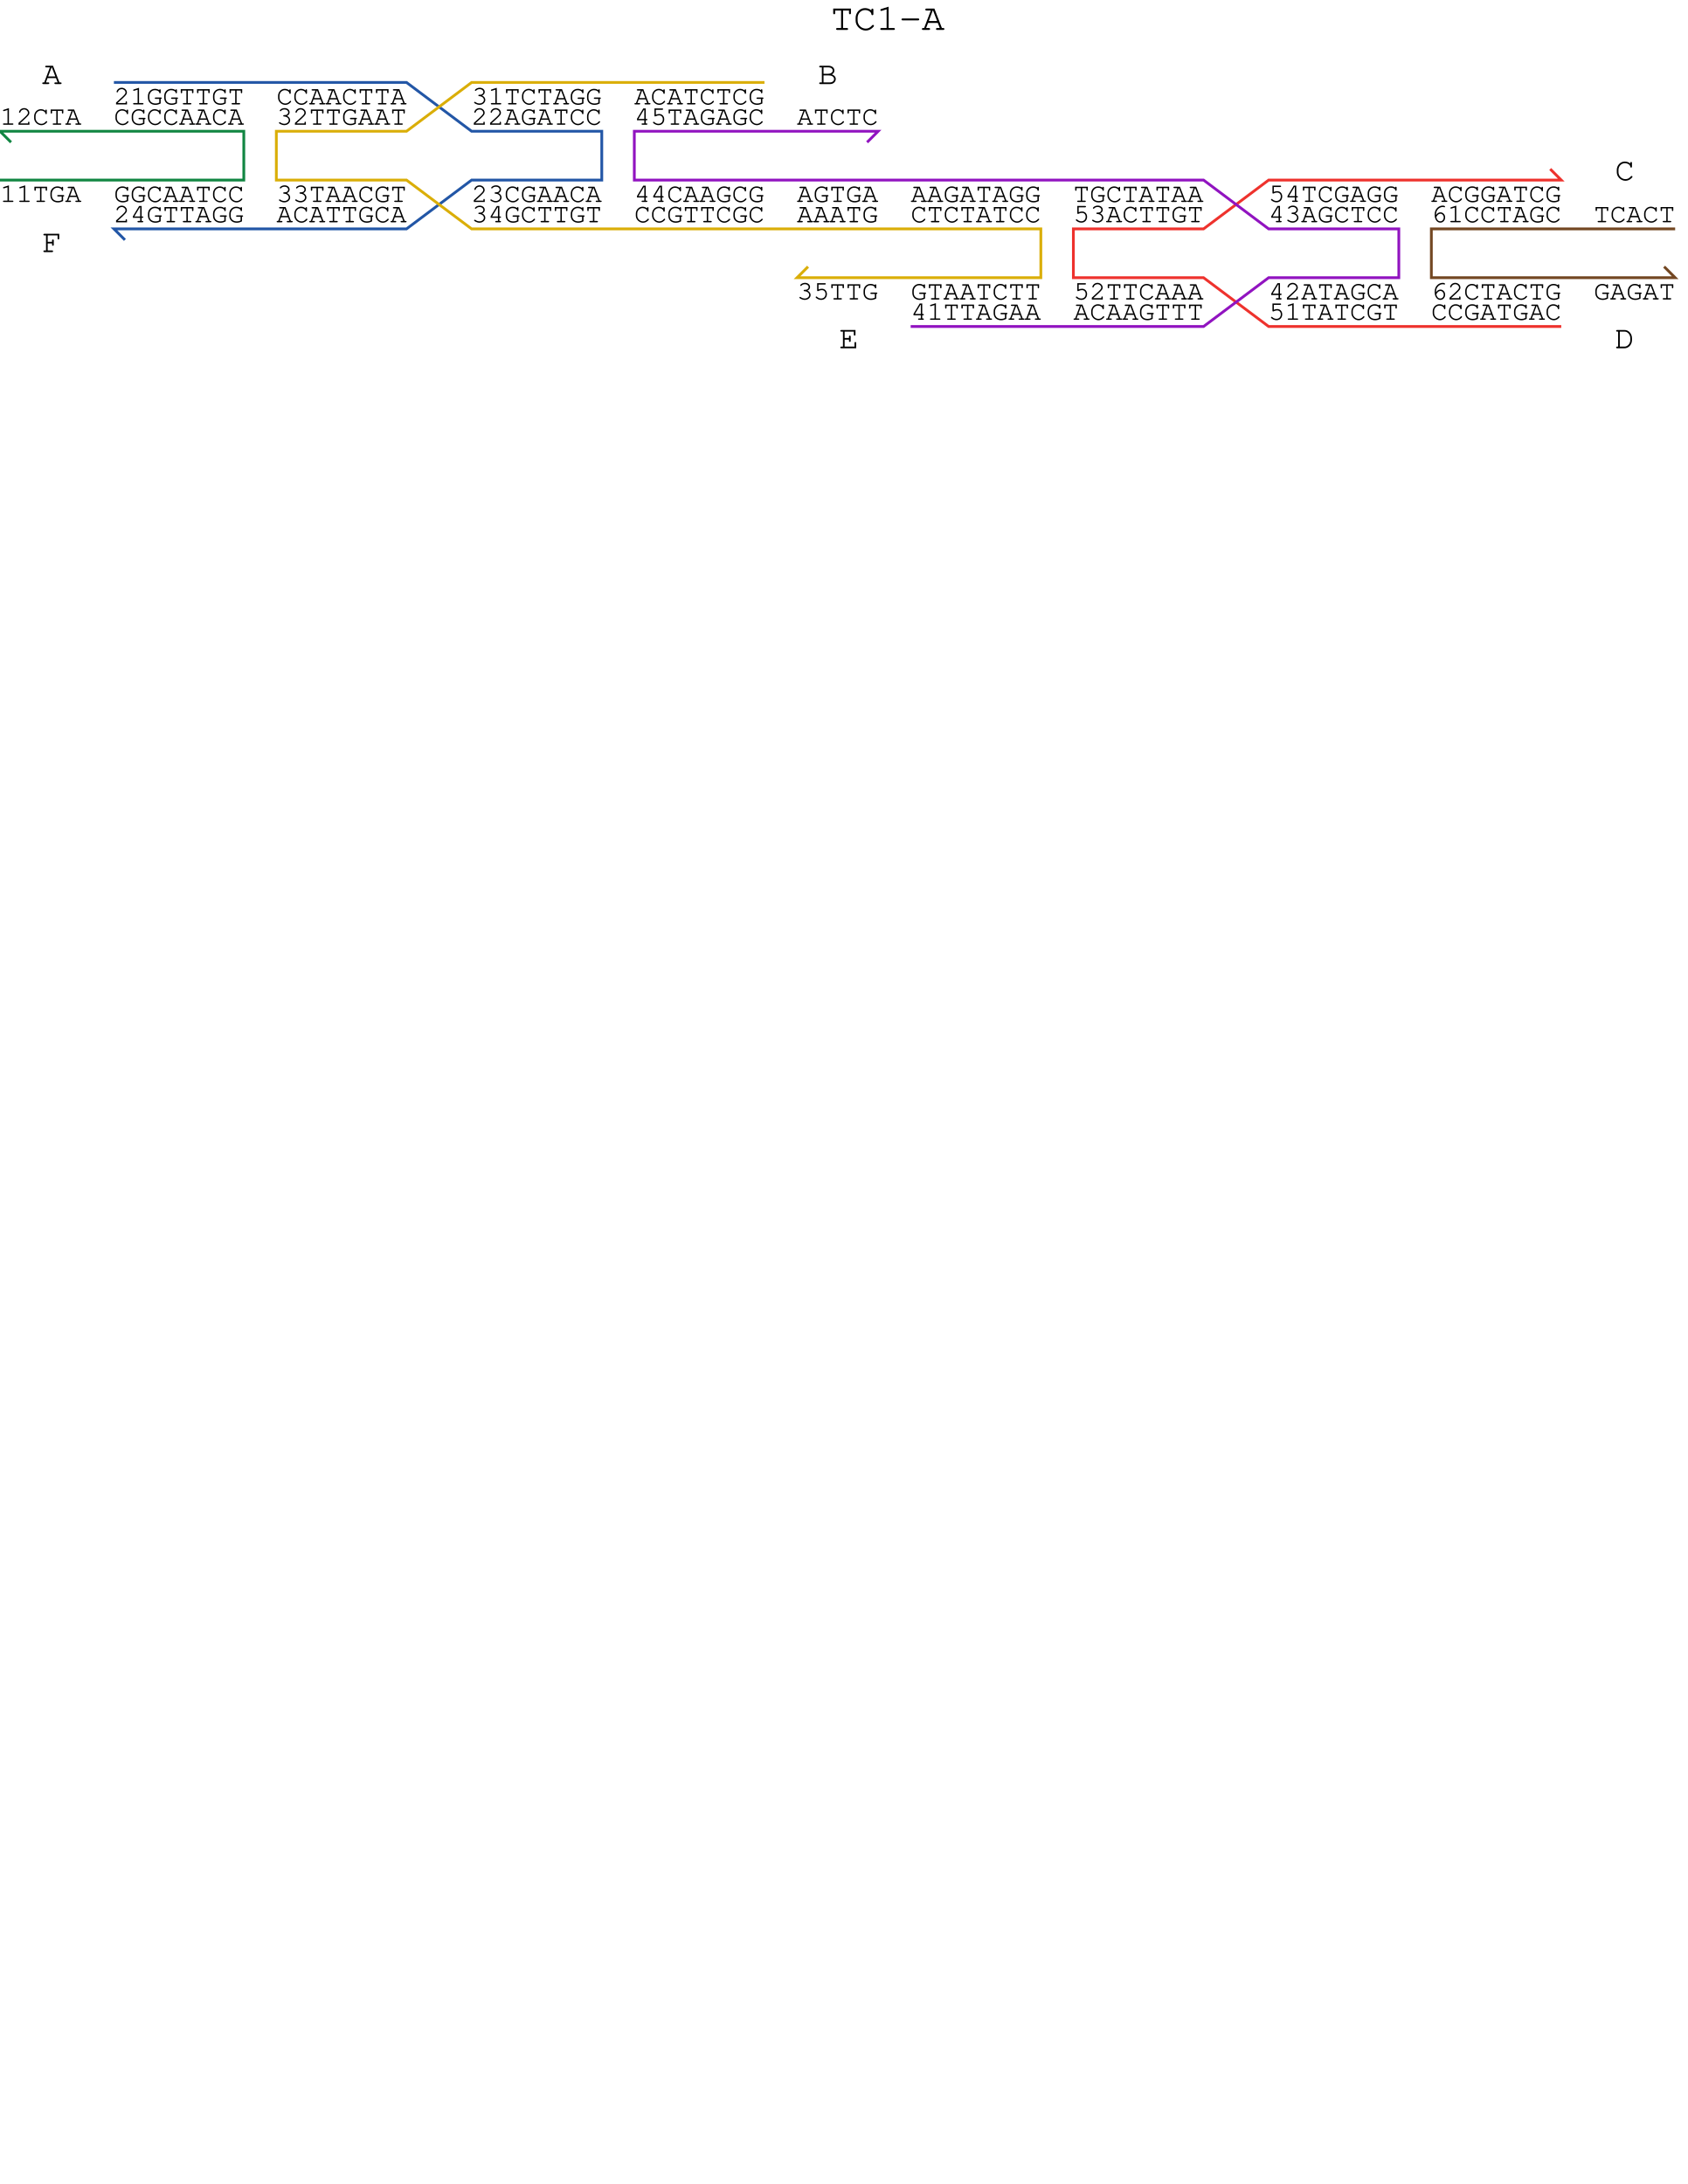
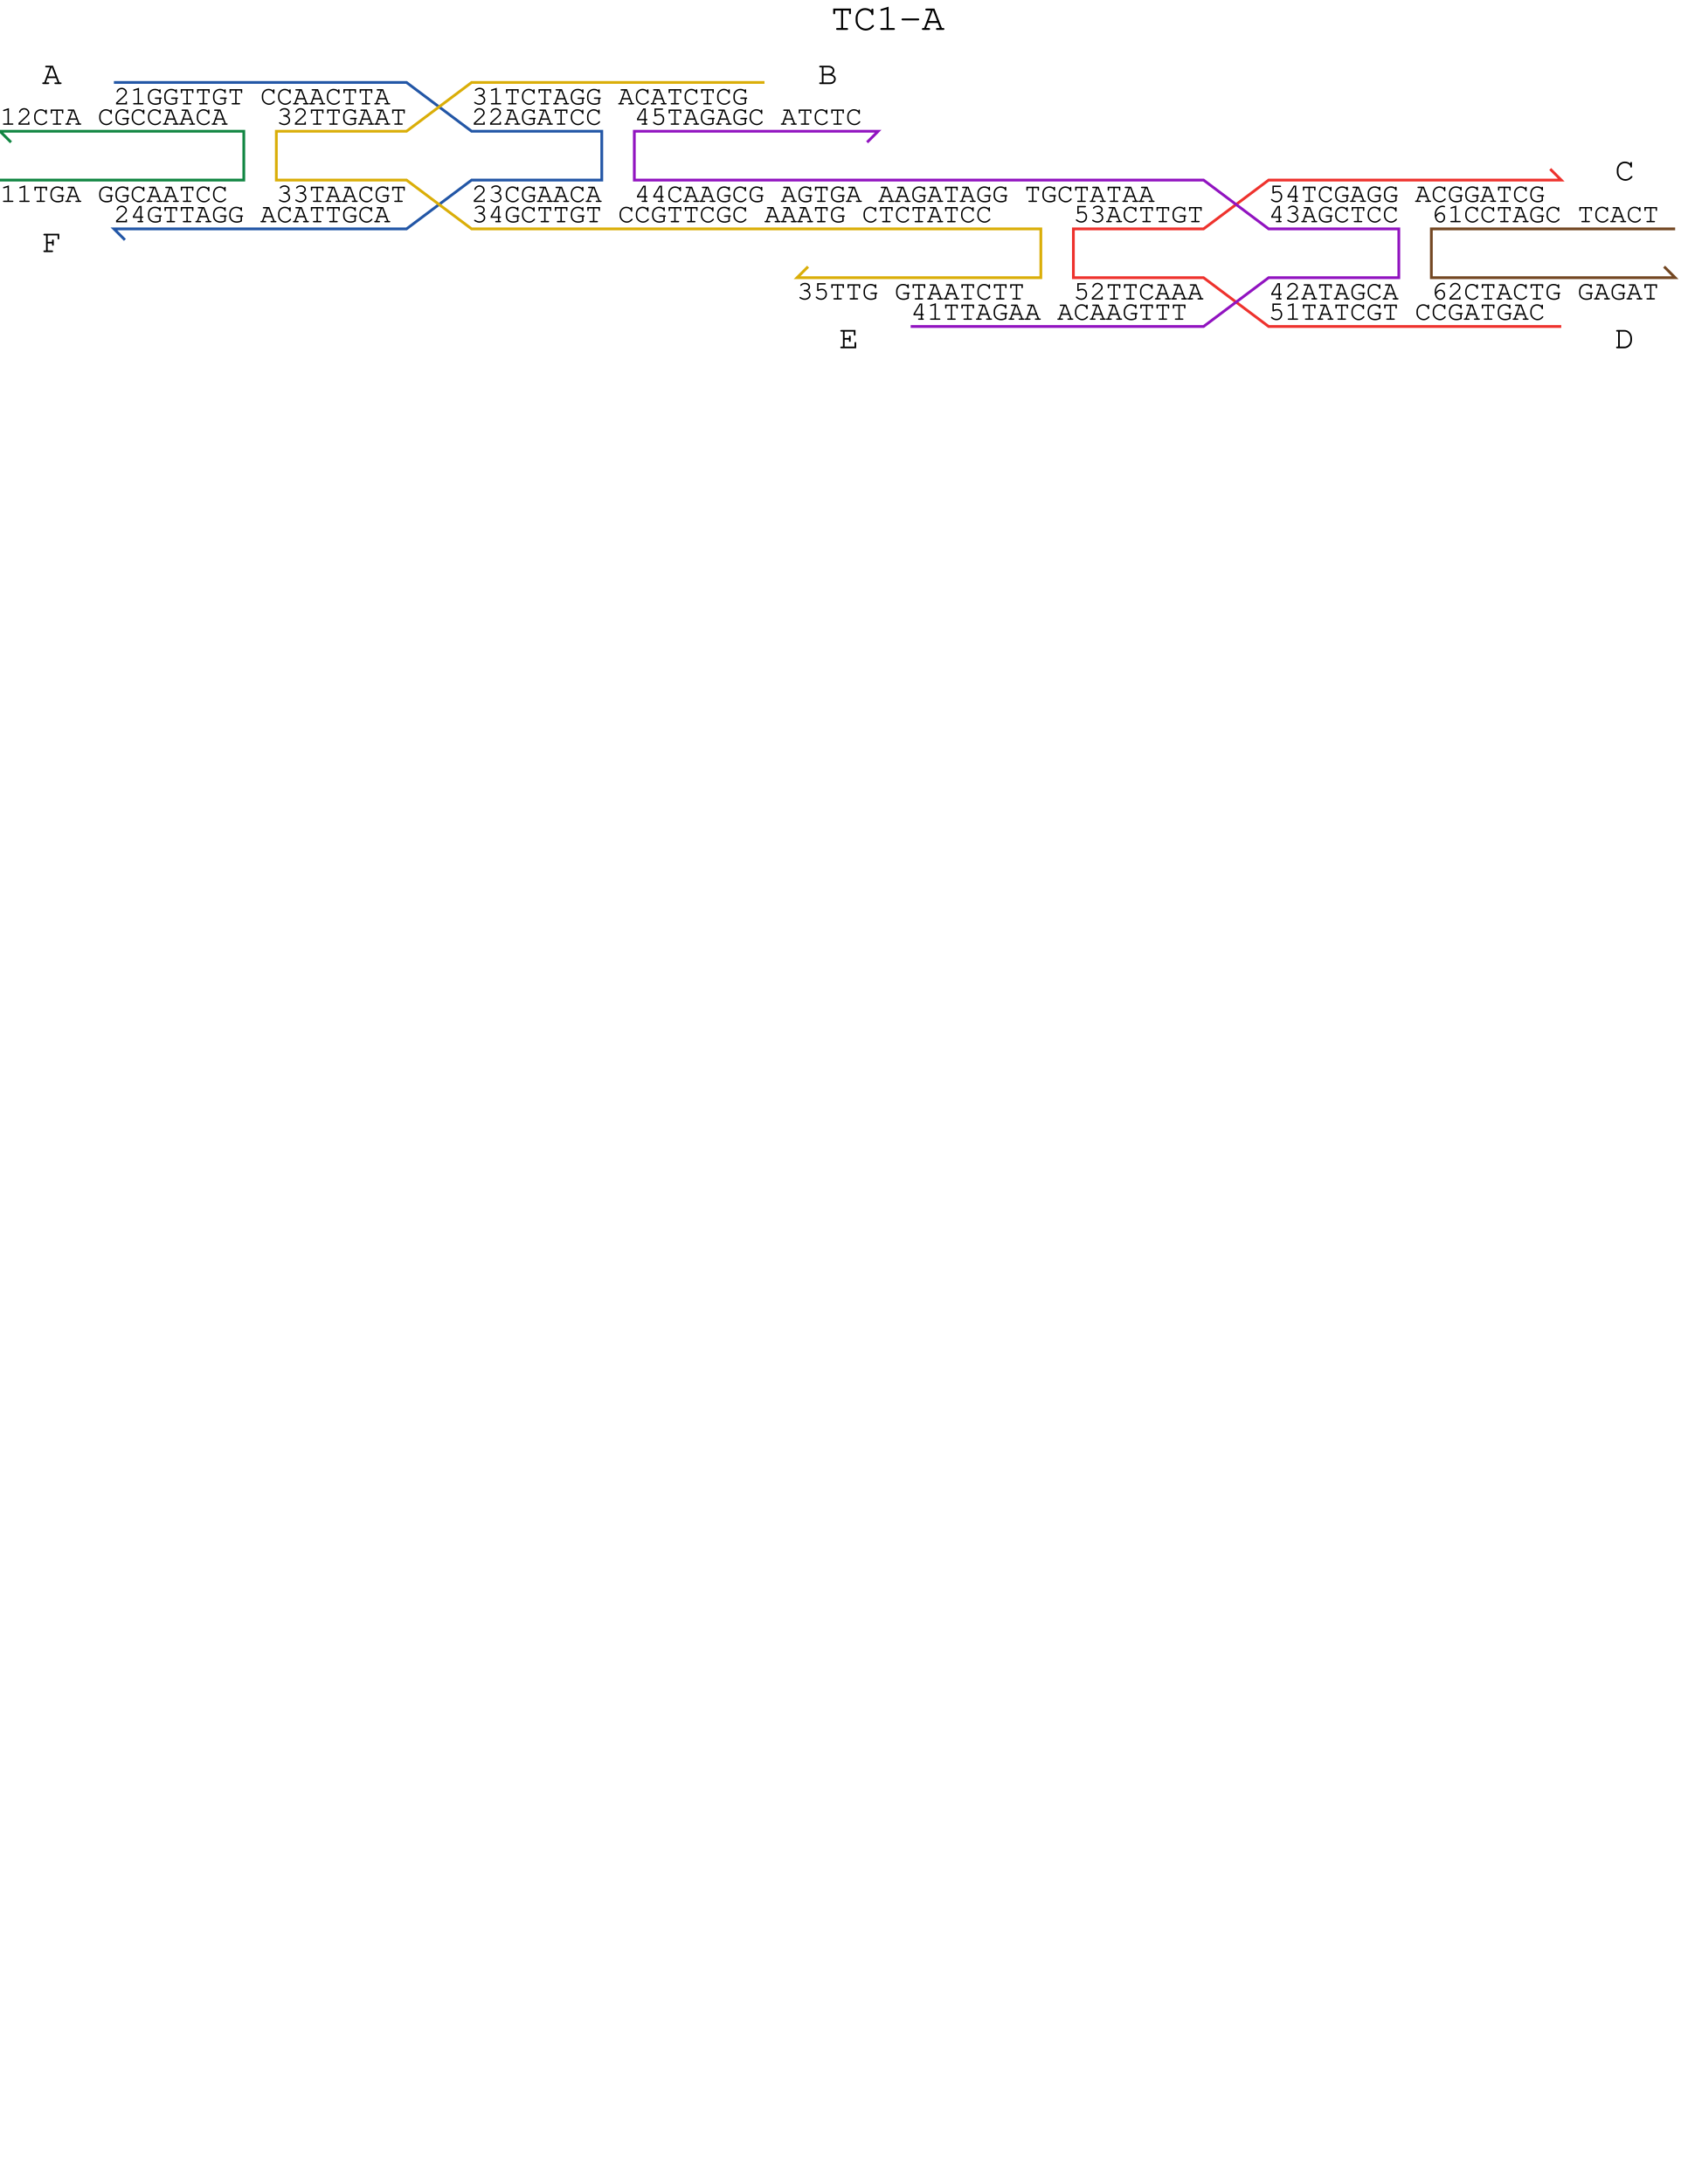
- <svg xmlns="http://www.w3.org/2000/svg" version="1.1" id="Layer_1" x="0px" y="0px" viewBox="0 0 612 792" enable-background="new 0 0 612 792" xml:space="preserve">
+ <svg xmlns="http://www.w3.org/2000/svg" version="1.1" id="Layer_1" x="0px" y="0px" viewBox="0 0 612 792" enable-background="new 0 0 612 792">
  <g>
    <polyline fill="none" stroke="#EE322D" stroke-miterlimit="10" points="566.1,118.4 460,118.4 436.4,100.7 389.2,100.7 389.2,83    436.4,83 460,65.3 566.1,65.3 562.1,61.3  " />
    <polyline fill="none" stroke="#734722" stroke-miterlimit="10" points="607.4,83 519,83 519,100.7 607.4,100.7 603.4,96.7  " />
    <polyline fill="none" stroke="#118642" stroke-miterlimit="10" points="0,65.3 88.4,65.3 88.4,47.6 0,47.6 4,51.6  " />
    <polyline fill="none" stroke="#2256A6" stroke-miterlimit="10" points="41.3,29.9 147.4,29.9 171,47.6 218.2,47.6 218.2,65.3    171,65.3 147.4,83 41.3,83 45.3,87  " />
    <polyline fill="none" stroke="#DAAE08" stroke-miterlimit="10" points="277.2,29.9 171,29.9 147.4,47.6 100.2,47.6 100.2,65.3    147.4,65.3 171,83 277.2,83 289,83 377.4,83 377.4,100.7 289,100.7 293,96.7  " />
    <polyline fill="none" stroke="#9113C0" stroke-miterlimit="10" points="330.2,118.4 436.4,118.4 460,100.7 507.2,100.7 507.2,83    460,83 436.4,65.3 330.2,65.3 318.4,65.3 230,65.3 230,47.6 318.4,47.6 314.4,51.6  " />
    <text transform="matrix(1 0 0 1 2.270007e-02 73.2501)" font-family="'Courier'" font-size="9.827">11TGA  GGCAATCC</text>
    <text transform="matrix(1 0 0 1 2.270007e-02 45.2455)" font-family="'Courier'" font-size="9.827">12CTA  CGCCAACA</text>
    <text transform="matrix(1 0 0 1 41.2966 37.871)" font-family="'Courier'" font-size="9.827">21GGTTGT  CCAACTTA</text>
    <text transform="matrix(1 0 0 1 171.0166 45.2455)" font-family="'Courier'" font-size="9.827">22AGATCC</text>
    <text transform="matrix(1 0 0 1 171.0166 73.2501)" font-family="'Courier'" font-size="9.827">23CGAACA</text>
    <text transform="matrix(1 0 0 1 41.2966 80.6184)" font-family="'Courier'" font-size="9.827">24GTTAGG  ACATTGCA</text>
    <text transform="matrix(1 0 0 1 171.0166 37.871)" font-family="'Courier'" font-size="9.827">31TCTAGG  ACATCTCG</text>
    <text transform="matrix(1 0 0 1 100.2598 45.2455)" font-family="'Courier'" font-size="9.827">32TTGAAT</text>
    <text transform="matrix(1 0 0 1 100.2598 73.2501)" font-family="'Courier'" font-size="9.827">33TAACGT</text>
    <text transform="matrix(1 0 0 1 171.0166 80.6184)" font-family="'Courier'" font-size="9.827">34GCTTGT  CCGTTCGC  AAATG  CTCTATCC</text>
    <text transform="matrix(1 0 0 1 288.9678 108.6108)" font-family="'Courier'" font-size="9.827">35TTG  GTAATCTT</text>
    <text transform="matrix(1 0 0 1 330.2406 115.9791)" font-family="'Courier'" font-size="9.827">41TTAGAA  ACAAGTTT</text>
    <text transform="matrix(1 0 0 1 459.9596 108.6108)" font-family="'Courier'" font-size="9.827">42ATAGCA</text>
    <text transform="matrix(1 0 0 1 459.9596 80.6025)" font-family="'Courier'" font-size="9.827">43AGCTCC</text>
    <text transform="matrix(1 0 0 1 229.9814 73.2501)" font-family="'Courier'" font-size="9.827">44CAAGCG  AGTGA  AAGATAGG  TGCTATAA</text>
    <text transform="matrix(1 0 0 1 229.9814 45.2455)" font-family="'Courier'" font-size="9.827">45TAGAGC  ATCTC</text>
    <text transform="matrix(1 0 0 1 459.9596 115.9791)" font-family="'Courier'" font-size="9.827">51TATCGT  CCGATGAC</text>
    <text transform="matrix(1 0 0 1 389.2034 108.6108)" font-family="'Courier'" font-size="9.827">52TTCAAA</text>
    <text transform="matrix(1 0 0 1 389.2034 80.6025)" font-family="'Courier'" font-size="9.827">53ACTTGT</text>
    <text transform="matrix(1 0 0 1 459.9596 73.2311)" font-family="'Courier'" font-size="9.827">54TCGAGG  ACGGATCG</text>
    <text transform="matrix(1 0 0 1 518.9234 80.6025)" font-family="'Courier'" font-size="9.827">61CCTAGC  TCACT</text>
    <text transform="matrix(1 0 0 1 518.9234 108.6108)" font-family="'Courier'" font-size="9.827">62CTACTG  GAGAT</text>
    <text transform="matrix(1 0 0 1 15.2816 30.4873)" font-family="'Courier'" font-size="11.793">A</text>
    <text transform="matrix(1 0 0 1 296.5908 30.4873)" font-family="'Courier'" font-size="11.793">B</text>
    <text transform="matrix(1 0 0 1 585.5503 65.3688)" font-family="'Courier'" font-size="11.793">C</text>
    <text transform="matrix(1 0 0 1 585.5503 126.3022)" font-family="'Courier'" font-size="11.793">D</text>
    <text transform="matrix(1 0 0 1 304.2417 126.3022)" font-family="'Courier'" font-size="11.793">E</text>
    <text transform="matrix(1 0 0 1 15.2816 91.4218)" font-family="'Courier'" font-size="11.793">F</text>
    <text transform="matrix(1 0 0 1 301.1942 10.8622)" font-family="'Courier'" font-size="13.758">TC1-A</text>
  </g>
</svg>
